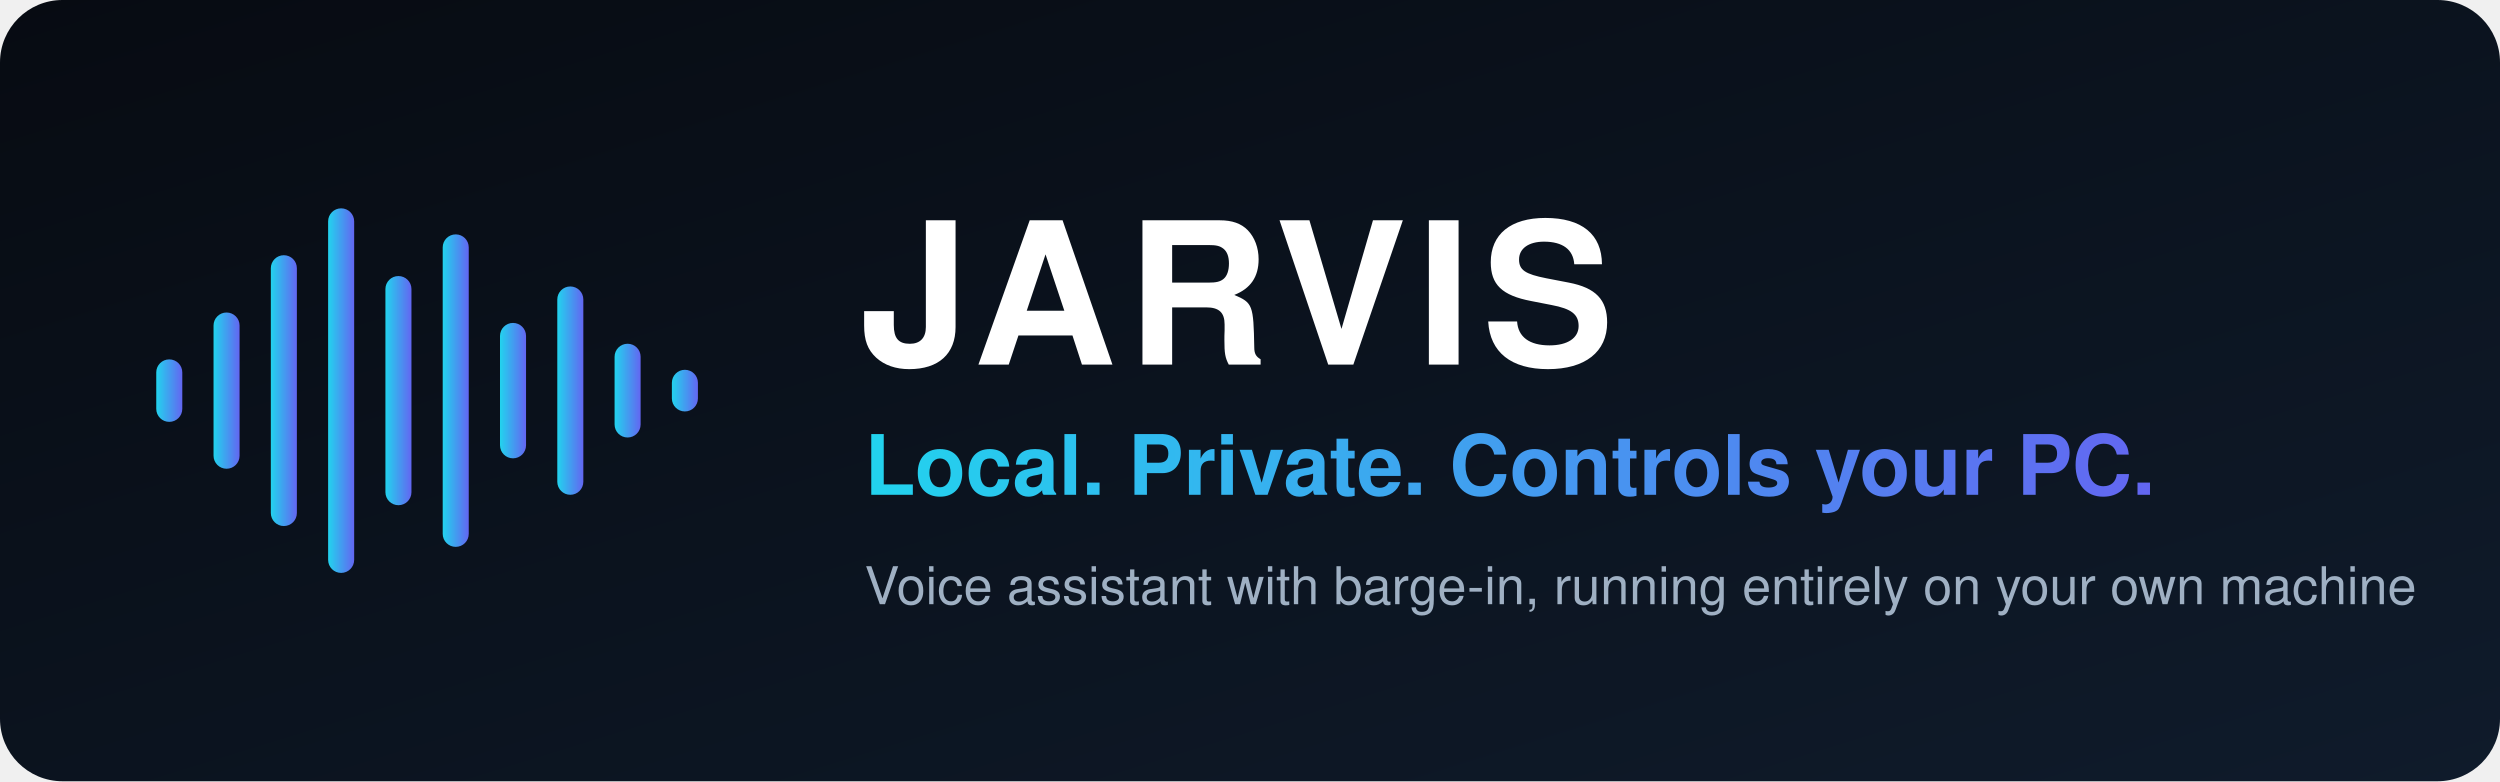
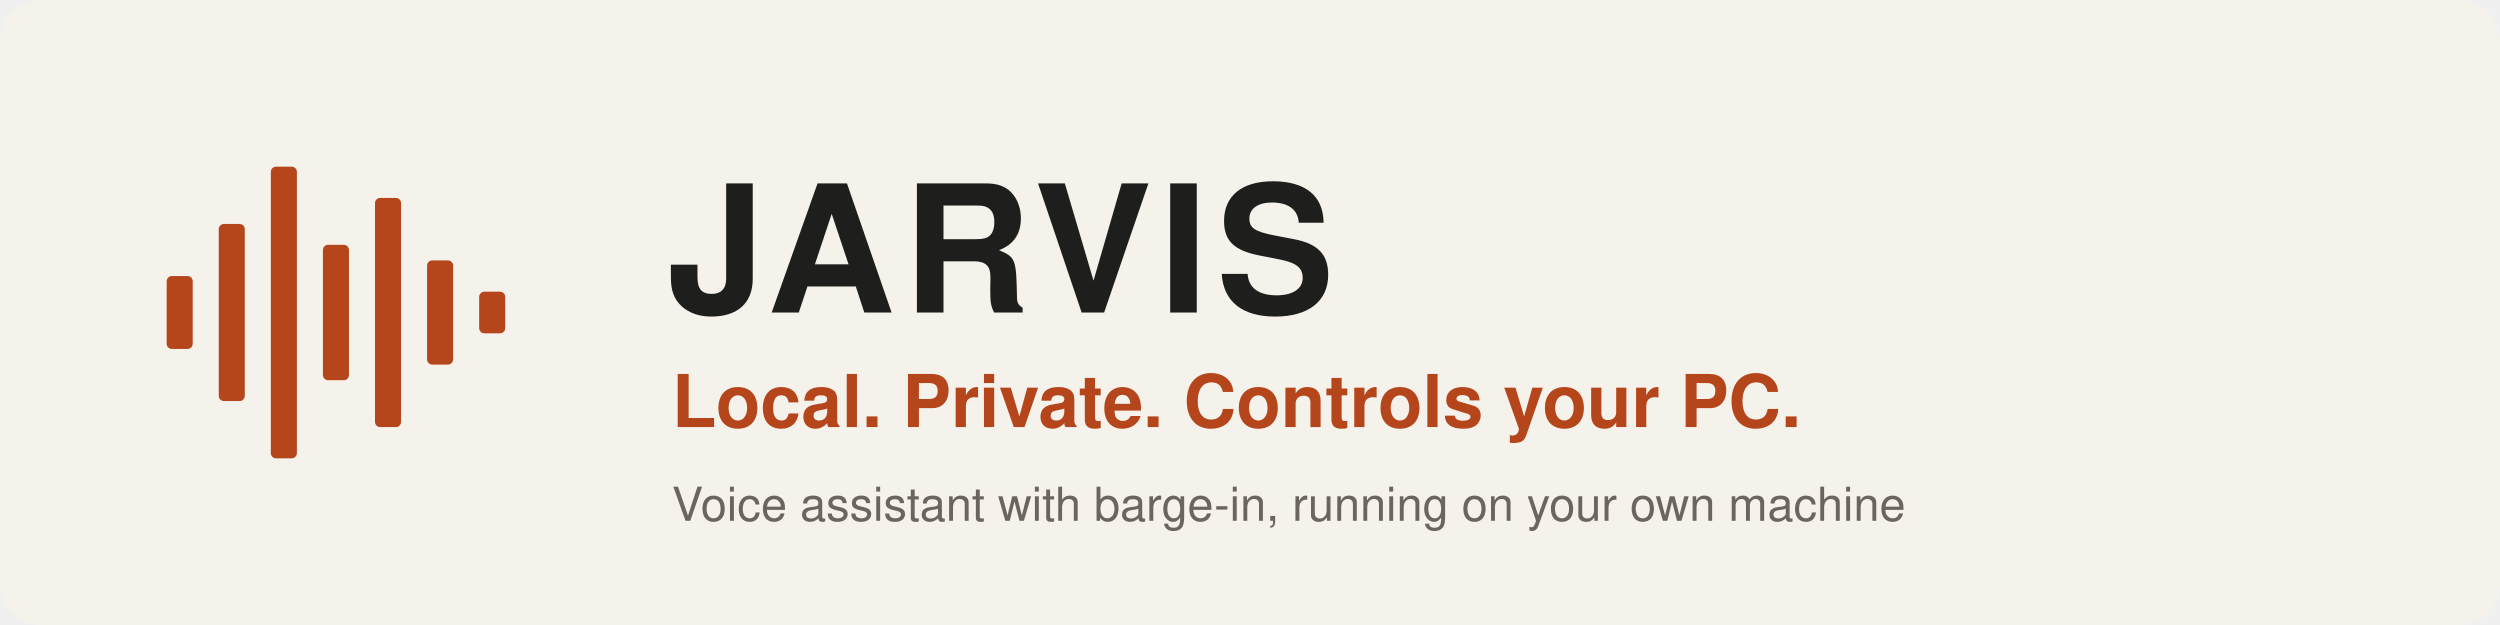
- <svg xmlns="http://www.w3.org/2000/svg" viewBox="0 0 960 300" width="960" height="300" role="img" aria-label="JARVIS local voice assistant banner">
-   <defs>
-     <linearGradient id="bg" x1="0" y1="0" x2="1" y2="1">
-       <stop offset="0" stop-color="#070B12" />
-       <stop offset="1" stop-color="#0F1B2B" />
-     </linearGradient>
-     <linearGradient id="accent" x1="0" y1="0" x2="1" y2="0">
-       <stop offset="0" stop-color="#22D3EE" />
-       <stop offset="1" stop-color="#6366F1" />
-     </linearGradient>
-   </defs>
-   <rect width="960" height="300" rx="24" fill="url(#bg)" />
-   <g transform="translate(60,150)" fill="url(#accent)">
-     <rect x="0" y="-12" width="10" height="24" rx="5" />
-     <rect x="22" y="-30" width="10" height="60" rx="5" />
-     <rect x="44" y="-52" width="10" height="104" rx="5" />
-     <rect x="66" y="-70" width="10" height="140" rx="5" />
-     <rect x="88" y="-44" width="10" height="88" rx="5" />
-     <rect x="110" y="-60" width="10" height="120" rx="5" />
-     <rect x="132" y="-26" width="10" height="52" rx="5" />
-     <rect x="154" y="-40" width="10" height="80" rx="5" />
-     <rect x="176" y="-18" width="10" height="36" rx="5" />
-     <rect x="198" y="-8" width="10" height="16" rx="5" />
+ <svg xmlns="http://www.w3.org/2000/svg" viewBox="0 0 960 240" width="960" height="240" role="img" aria-label="JARVIS: a local voice assistant for Windows">
+   <rect width="960" height="240" rx="16" fill="#F5F2EB" />
+   <g transform="translate(64,120)" fill="#B5451B">
+     <rect x="0" y="-14" width="10" height="28" rx="2" />
+     <rect x="20" y="-34" width="10" height="68" rx="2" />
+     <rect x="40" y="-56" width="10" height="112" rx="2" />
+     <rect x="60" y="-26" width="10" height="52" rx="2" />
+     <rect x="80" y="-44" width="10" height="88" rx="2" />
+     <rect x="100" y="-20" width="10" height="40" rx="2" />
+     <rect x="120" y="-8" width="10" height="16" rx="2" />
  </g>
-   <text x="330" y="140" fill="#FFFFFF" font-family="Segoe UI, Helvetica, Arial, sans-serif" font-size="76" font-weight="700" letter-spacing="4">JARVIS</text>
-   <text x="332" y="190" fill="url(#accent)" font-family="Segoe UI, Helvetica, Arial, sans-serif" font-size="32" font-weight="600">Local. Private. Controls your PC.</text>
-   <text x="332" y="232" fill="#9FB0C3" font-family="Segoe UI, Helvetica, Arial, sans-serif" font-size="20" textLength="580" lengthAdjust="spacingAndGlyphs">Voice assistant with barge-in, running entirely on your own machine</text>
+   <text x="256" y="120" fill="#1E1E1C" font-family="Segoe UI, Helvetica, Arial, sans-serif" font-size="68" font-weight="700" letter-spacing="3">JARVIS</text>
+   <text x="258" y="164" fill="#B5451B" font-family="Segoe UI, Helvetica, Arial, sans-serif" font-size="28" font-weight="600" textLength="400" lengthAdjust="spacingAndGlyphs">Local. Private. Controls your PC.</text>
+   <text x="258" y="200" fill="#6A665D" font-family="Segoe UI, Helvetica, Arial, sans-serif" font-size="18" textLength="580" lengthAdjust="spacingAndGlyphs">Voice assistant with barge-in, running on your own machine</text>
</svg>
